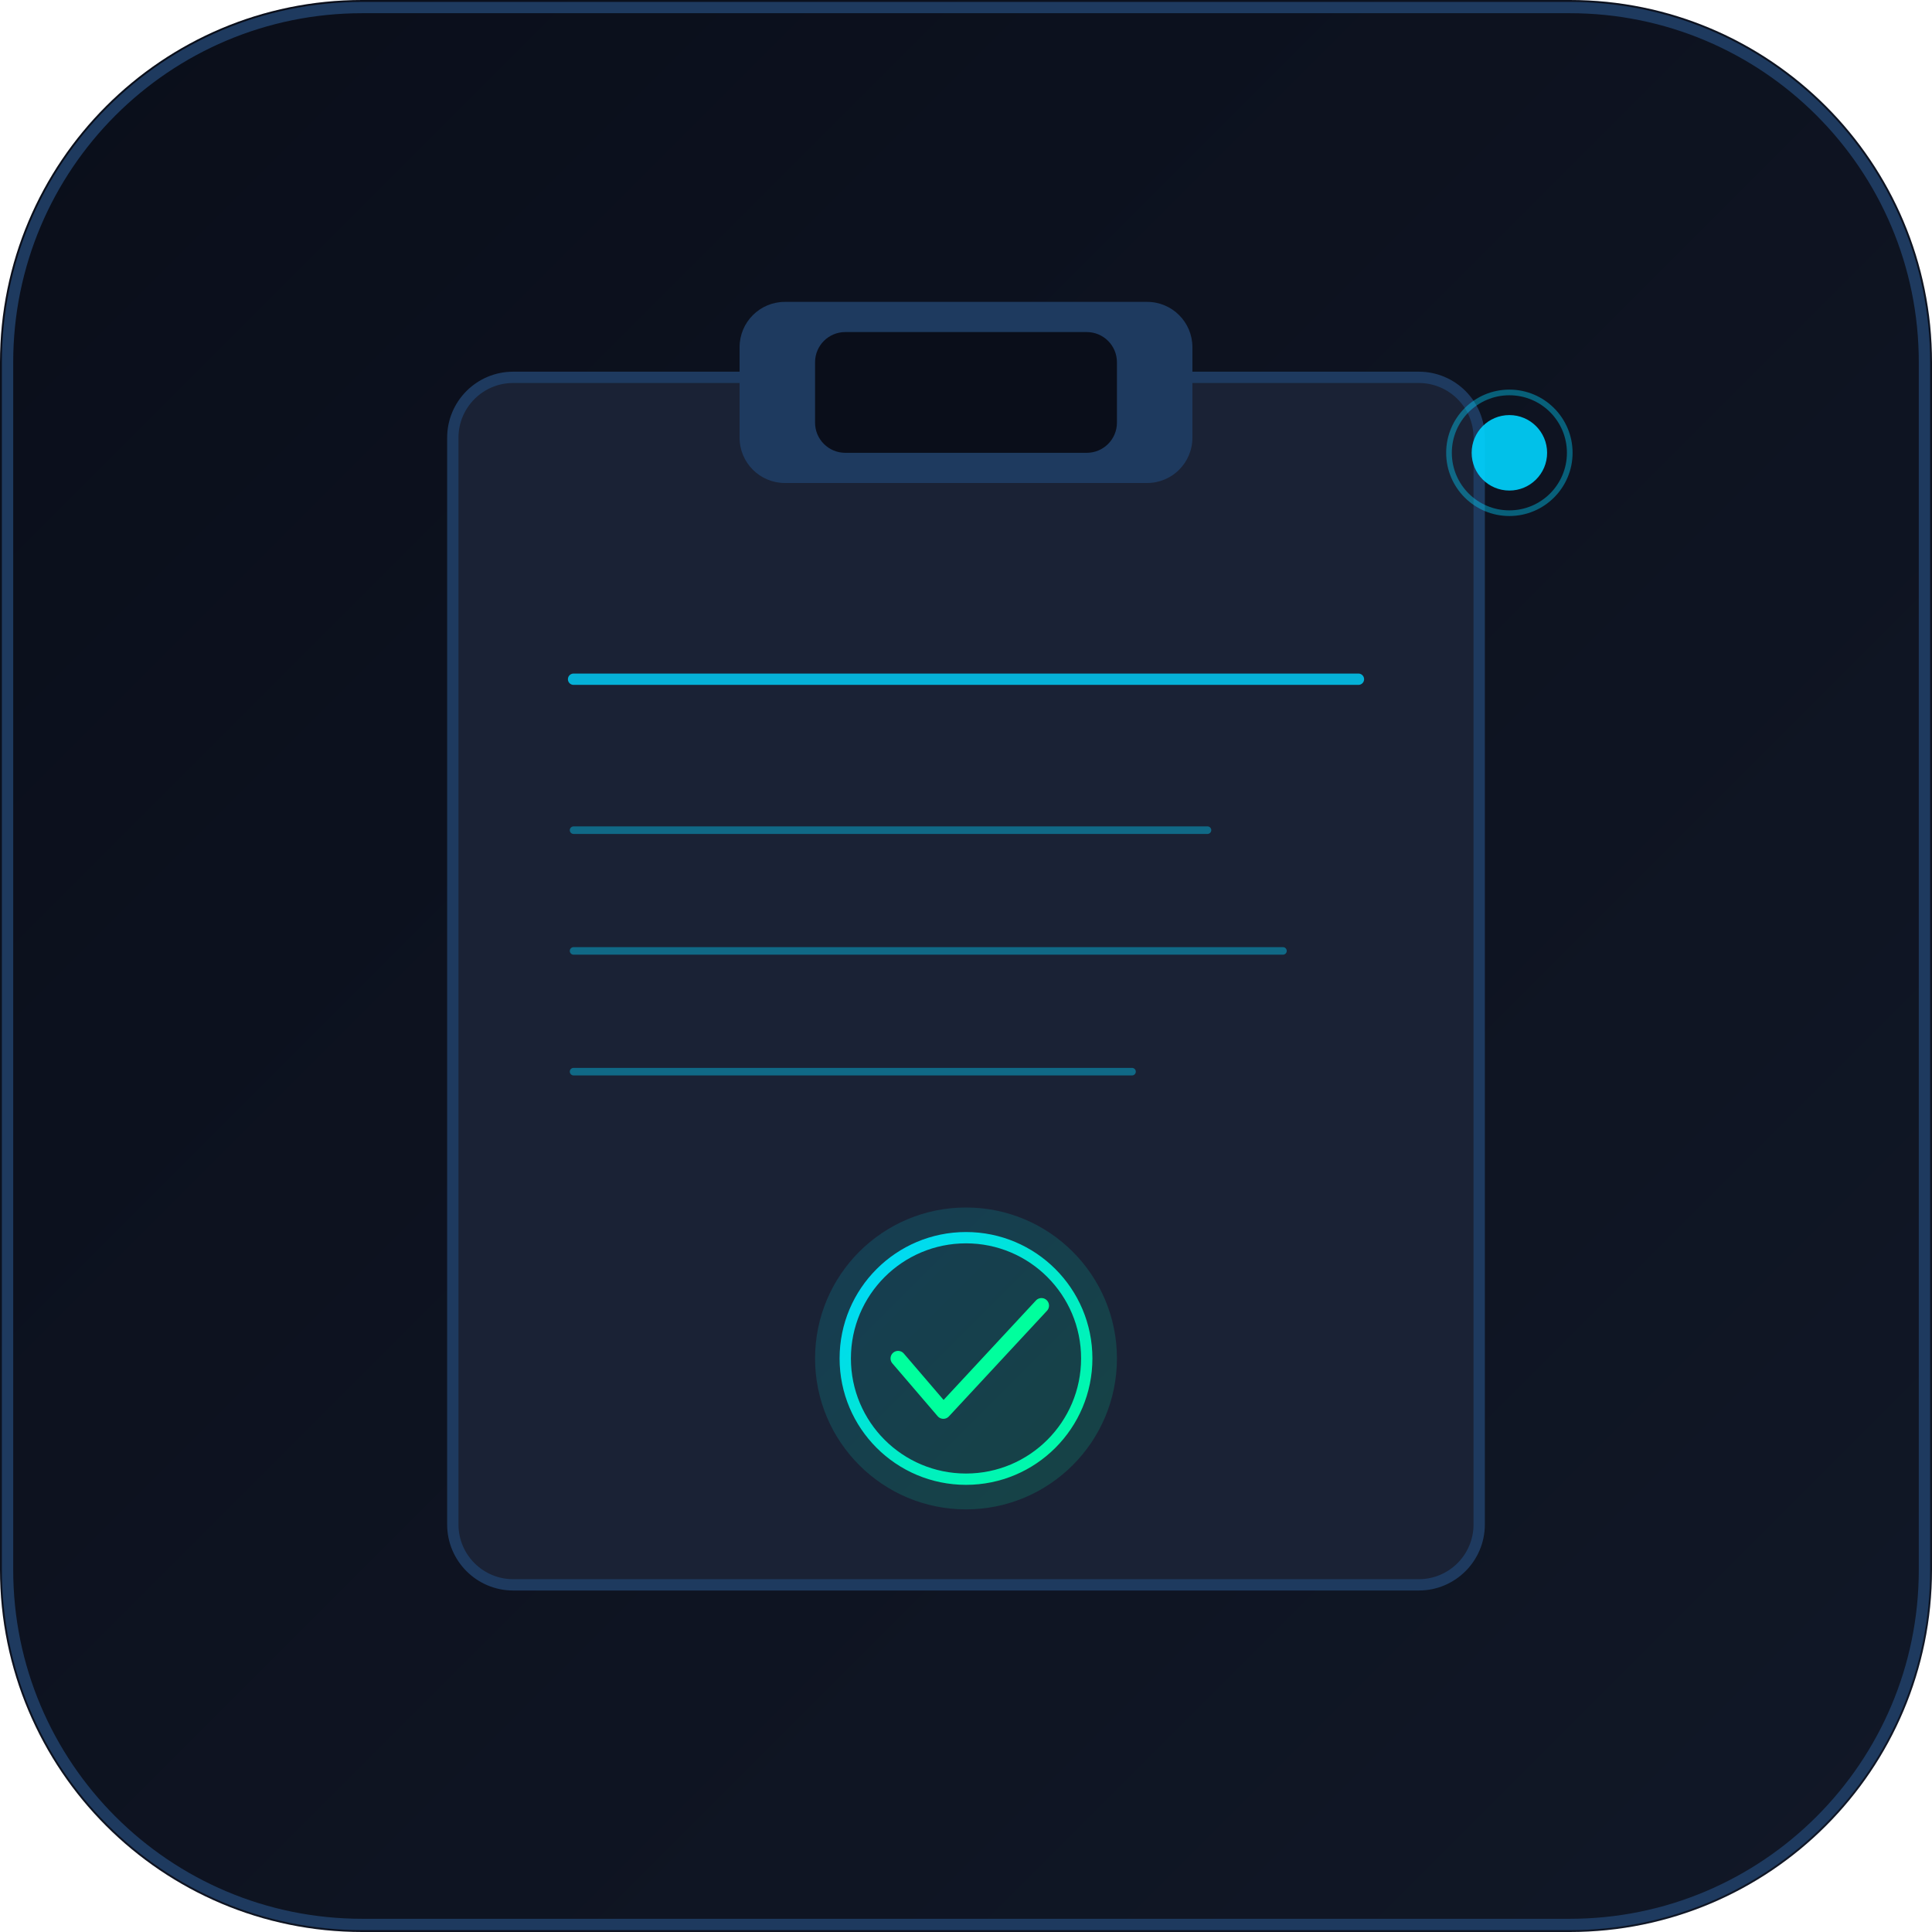
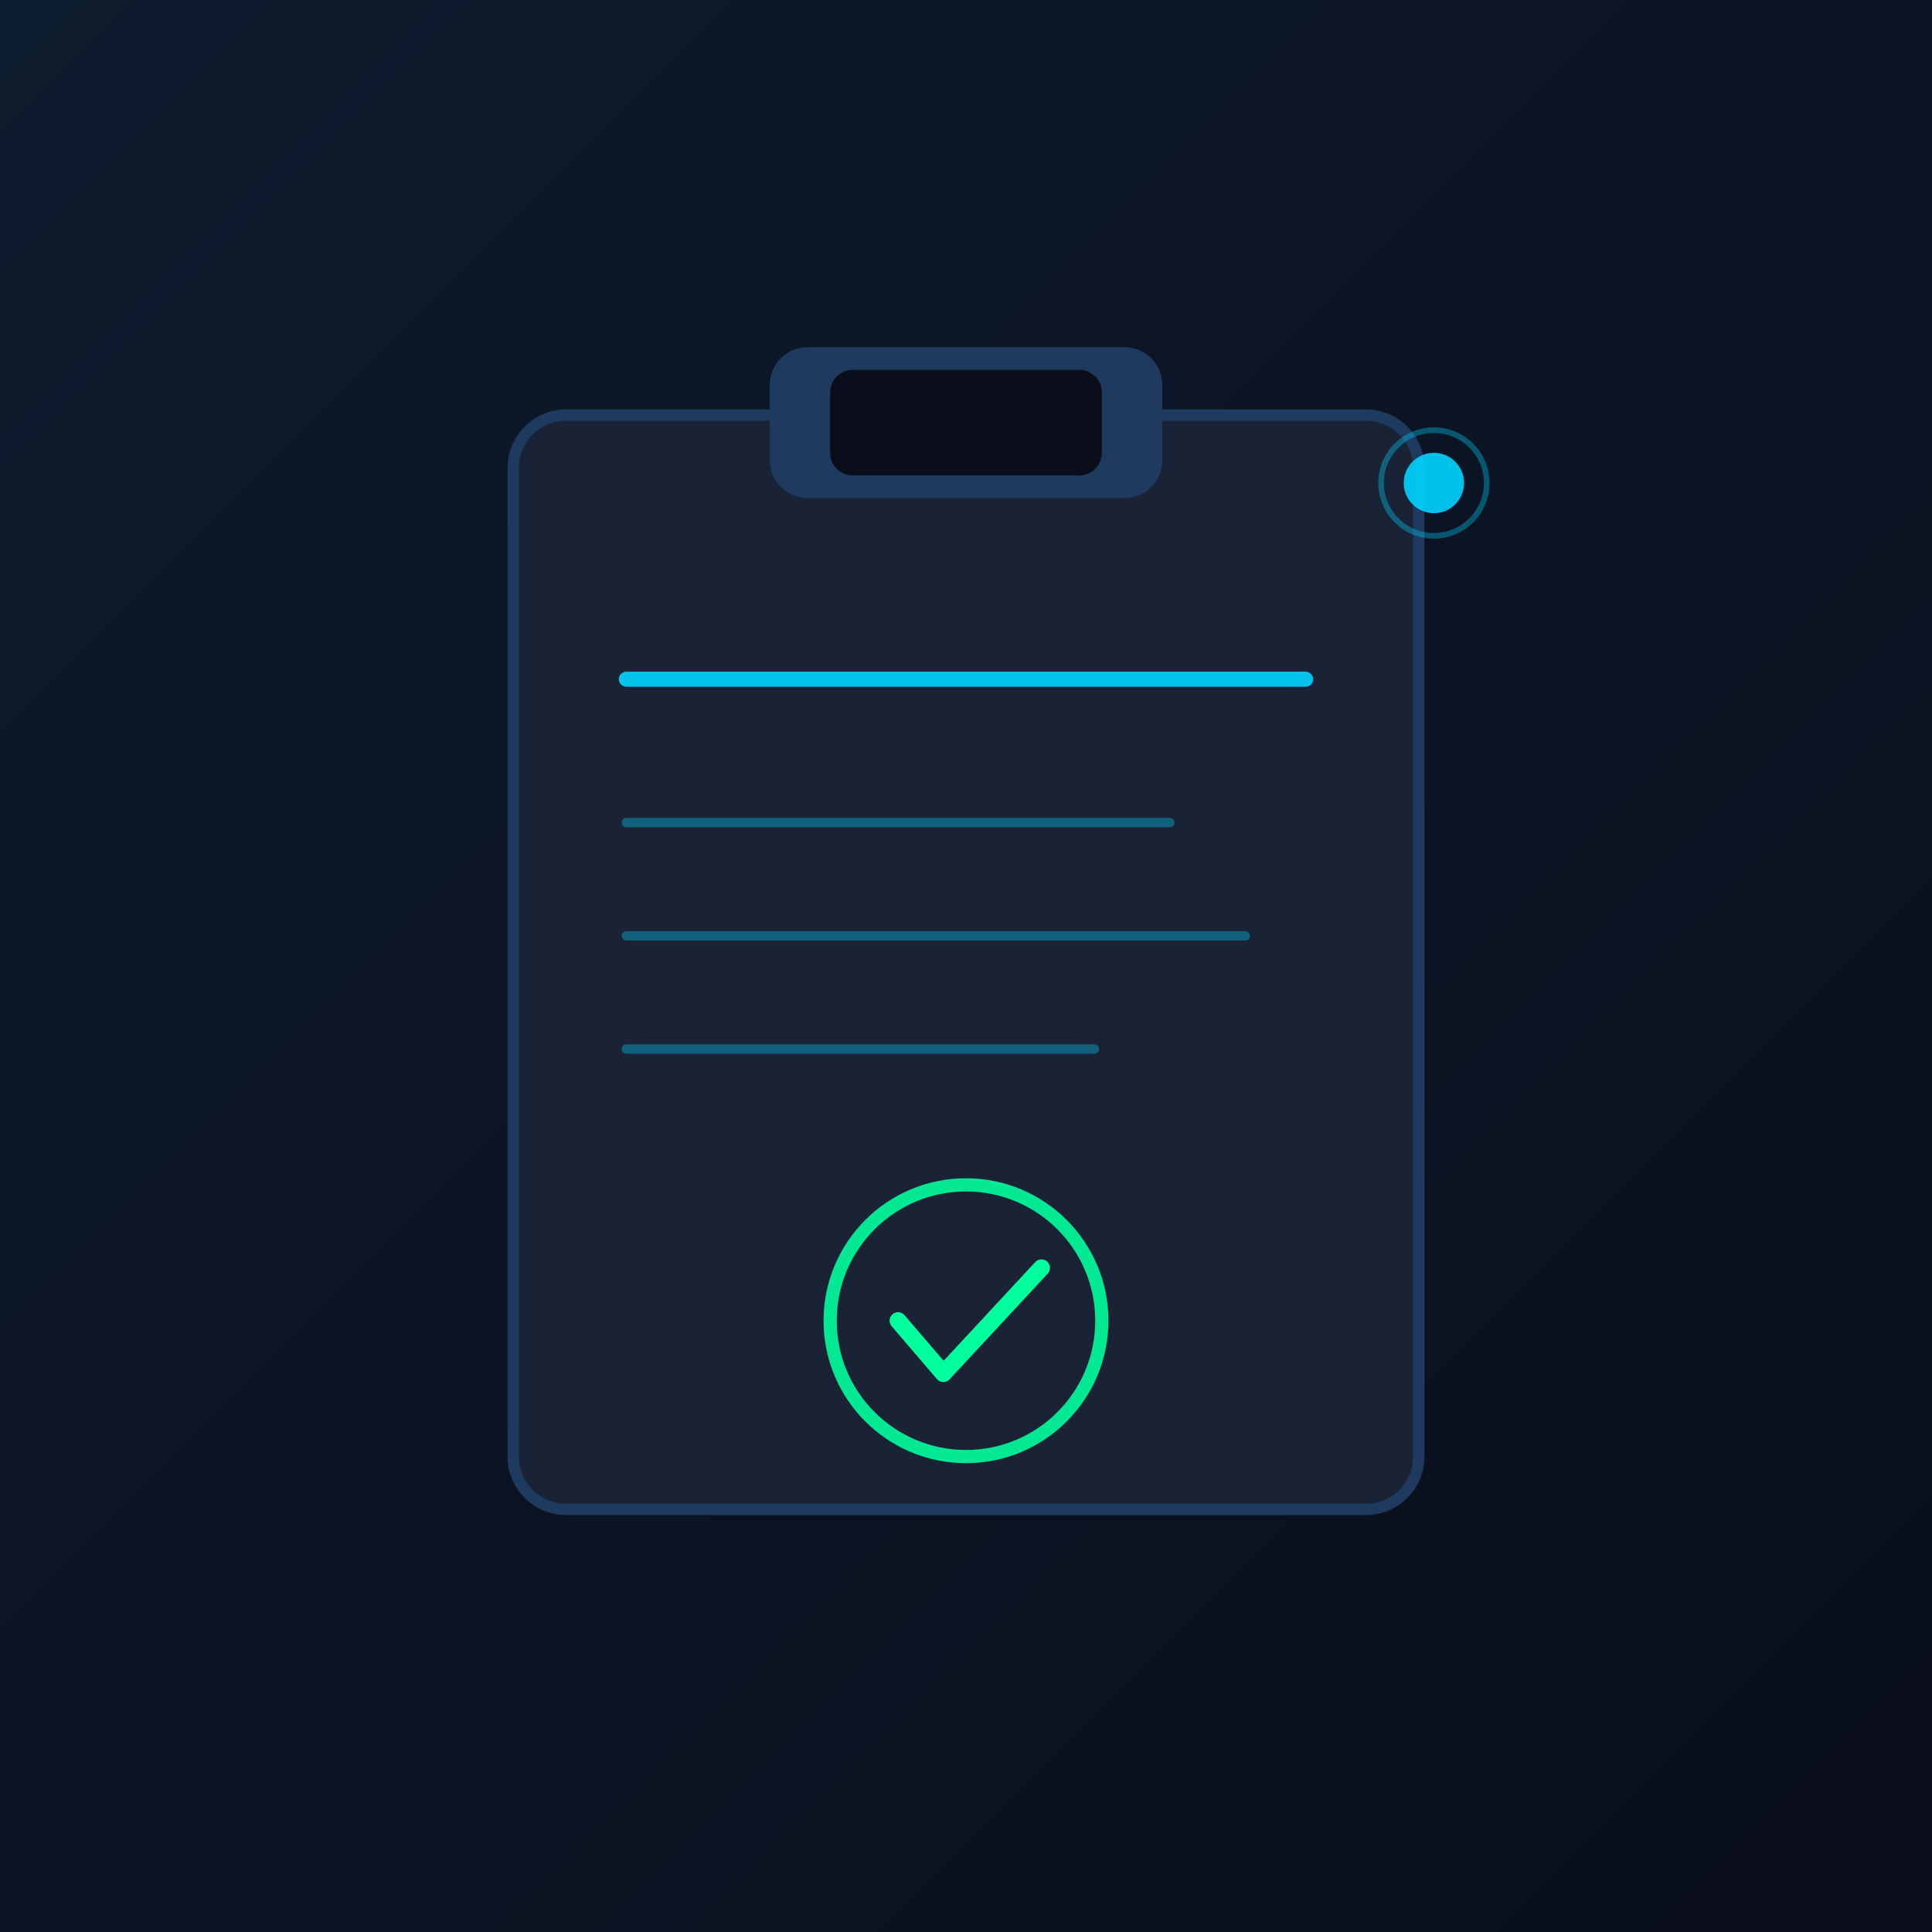
<svg xmlns="http://www.w3.org/2000/svg" viewBox="0 0 512 512">
  <defs>
    <linearGradient id="bg" x1="0%" y1="0%" x2="100%" y2="100%">
-       <stop offset="0%" style="stop-color:#0a0e1a" />
-       <stop offset="100%" style="stop-color:#111827" />
-     </linearGradient>
-     <linearGradient id="accent" x1="0%" y1="0%" x2="100%" y2="100%">
-       <stop offset="0%" style="stop-color:#00d4ff" />
-       <stop offset="100%" style="stop-color:#00ff9d" />
+       <stop offset="0%" style="stop-color:#0d1b2e" />
+       <stop offset="100%" style="stop-color:#0a0e1a" />
    </linearGradient>
  </defs>
-   <rect width="512" height="512" rx="96" fill="url(#bg)" />
-   <rect x="2" y="2" width="508" height="508" rx="94" fill="none" stroke="#1e3a5f" stroke-width="3" />
-   <rect x="120" y="100" width="272" height="320" rx="16" fill="#1a2235" stroke="#1e3a5f" stroke-width="3" />
-   <rect x="196" y="80" width="120" height="48" rx="12" fill="#1e3a5f" />
-   <rect x="216" y="88" width="80" height="32" rx="8" fill="#0a0e1a" />
-   <line x1="152" y1="180" x2="360" y2="180" stroke="#00d4ff" stroke-width="3" stroke-linecap="round" opacity="0.8" />
-   <line x1="152" y1="220" x2="320" y2="220" stroke="#00d4ff" stroke-width="2" stroke-linecap="round" opacity="0.4" />
-   <line x1="152" y1="252" x2="340" y2="252" stroke="#00d4ff" stroke-width="2" stroke-linecap="round" opacity="0.4" />
-   <line x1="152" y1="284" x2="300" y2="284" stroke="#00d4ff" stroke-width="2" stroke-linecap="round" opacity="0.4" />
-   <circle cx="256" cy="360" r="40" fill="url(#accent)" opacity="0.15" />
-   <circle cx="256" cy="360" r="32" fill="none" stroke="url(#accent)" stroke-width="3" />
-   <polyline points="238,360 250,374 276,346" fill="none" stroke="#00ff9d" stroke-width="4" stroke-linecap="round" stroke-linejoin="round" />
-   <circle cx="400" cy="120" r="10" fill="#00d4ff" opacity="0.9" />
-   <circle cx="400" cy="120" r="16" fill="none" stroke="#00d4ff" stroke-width="1.5" opacity="0.4" />
+   <rect width="512" height="512" rx="0" fill="url(#bg)" />
+   <rect x="136" y="110" width="240" height="290" rx="14" fill="#1a2235" stroke="#1e3a5f" stroke-width="3" />
+   <rect x="204" y="92" width="104" height="40" rx="10" fill="#1e3a5f" />
+   <rect x="220" y="98" width="72" height="28" rx="6" fill="#0a0e1a" />
+   <line x1="166" y1="180" x2="346" y2="180" stroke="#00d4ff" stroke-width="4" stroke-linecap="round" opacity="0.9" />
+   <line x1="166" y1="218" x2="310" y2="218" stroke="#00d4ff" stroke-width="2.5" stroke-linecap="round" opacity="0.35" />
+   <line x1="166" y1="248" x2="330" y2="248" stroke="#00d4ff" stroke-width="2.5" stroke-linecap="round" opacity="0.35" />
+   <line x1="166" y1="278" x2="290" y2="278" stroke="#00d4ff" stroke-width="2.5" stroke-linecap="round" opacity="0.35" />
+   <circle cx="256" cy="350" r="36" fill="none" stroke="#00ff9d" stroke-width="3.5" opacity="0.9" />
+   <polyline points="238,350 250,364 276,336" fill="none" stroke="#00ff9d" stroke-width="4.5" stroke-linecap="round" stroke-linejoin="round" />
+   <circle cx="380" cy="128" r="8" fill="#00d4ff" opacity="0.9" />
+   <circle cx="380" cy="128" r="14" fill="none" stroke="#00d4ff" stroke-width="1.5" opacity="0.35" />
</svg>
